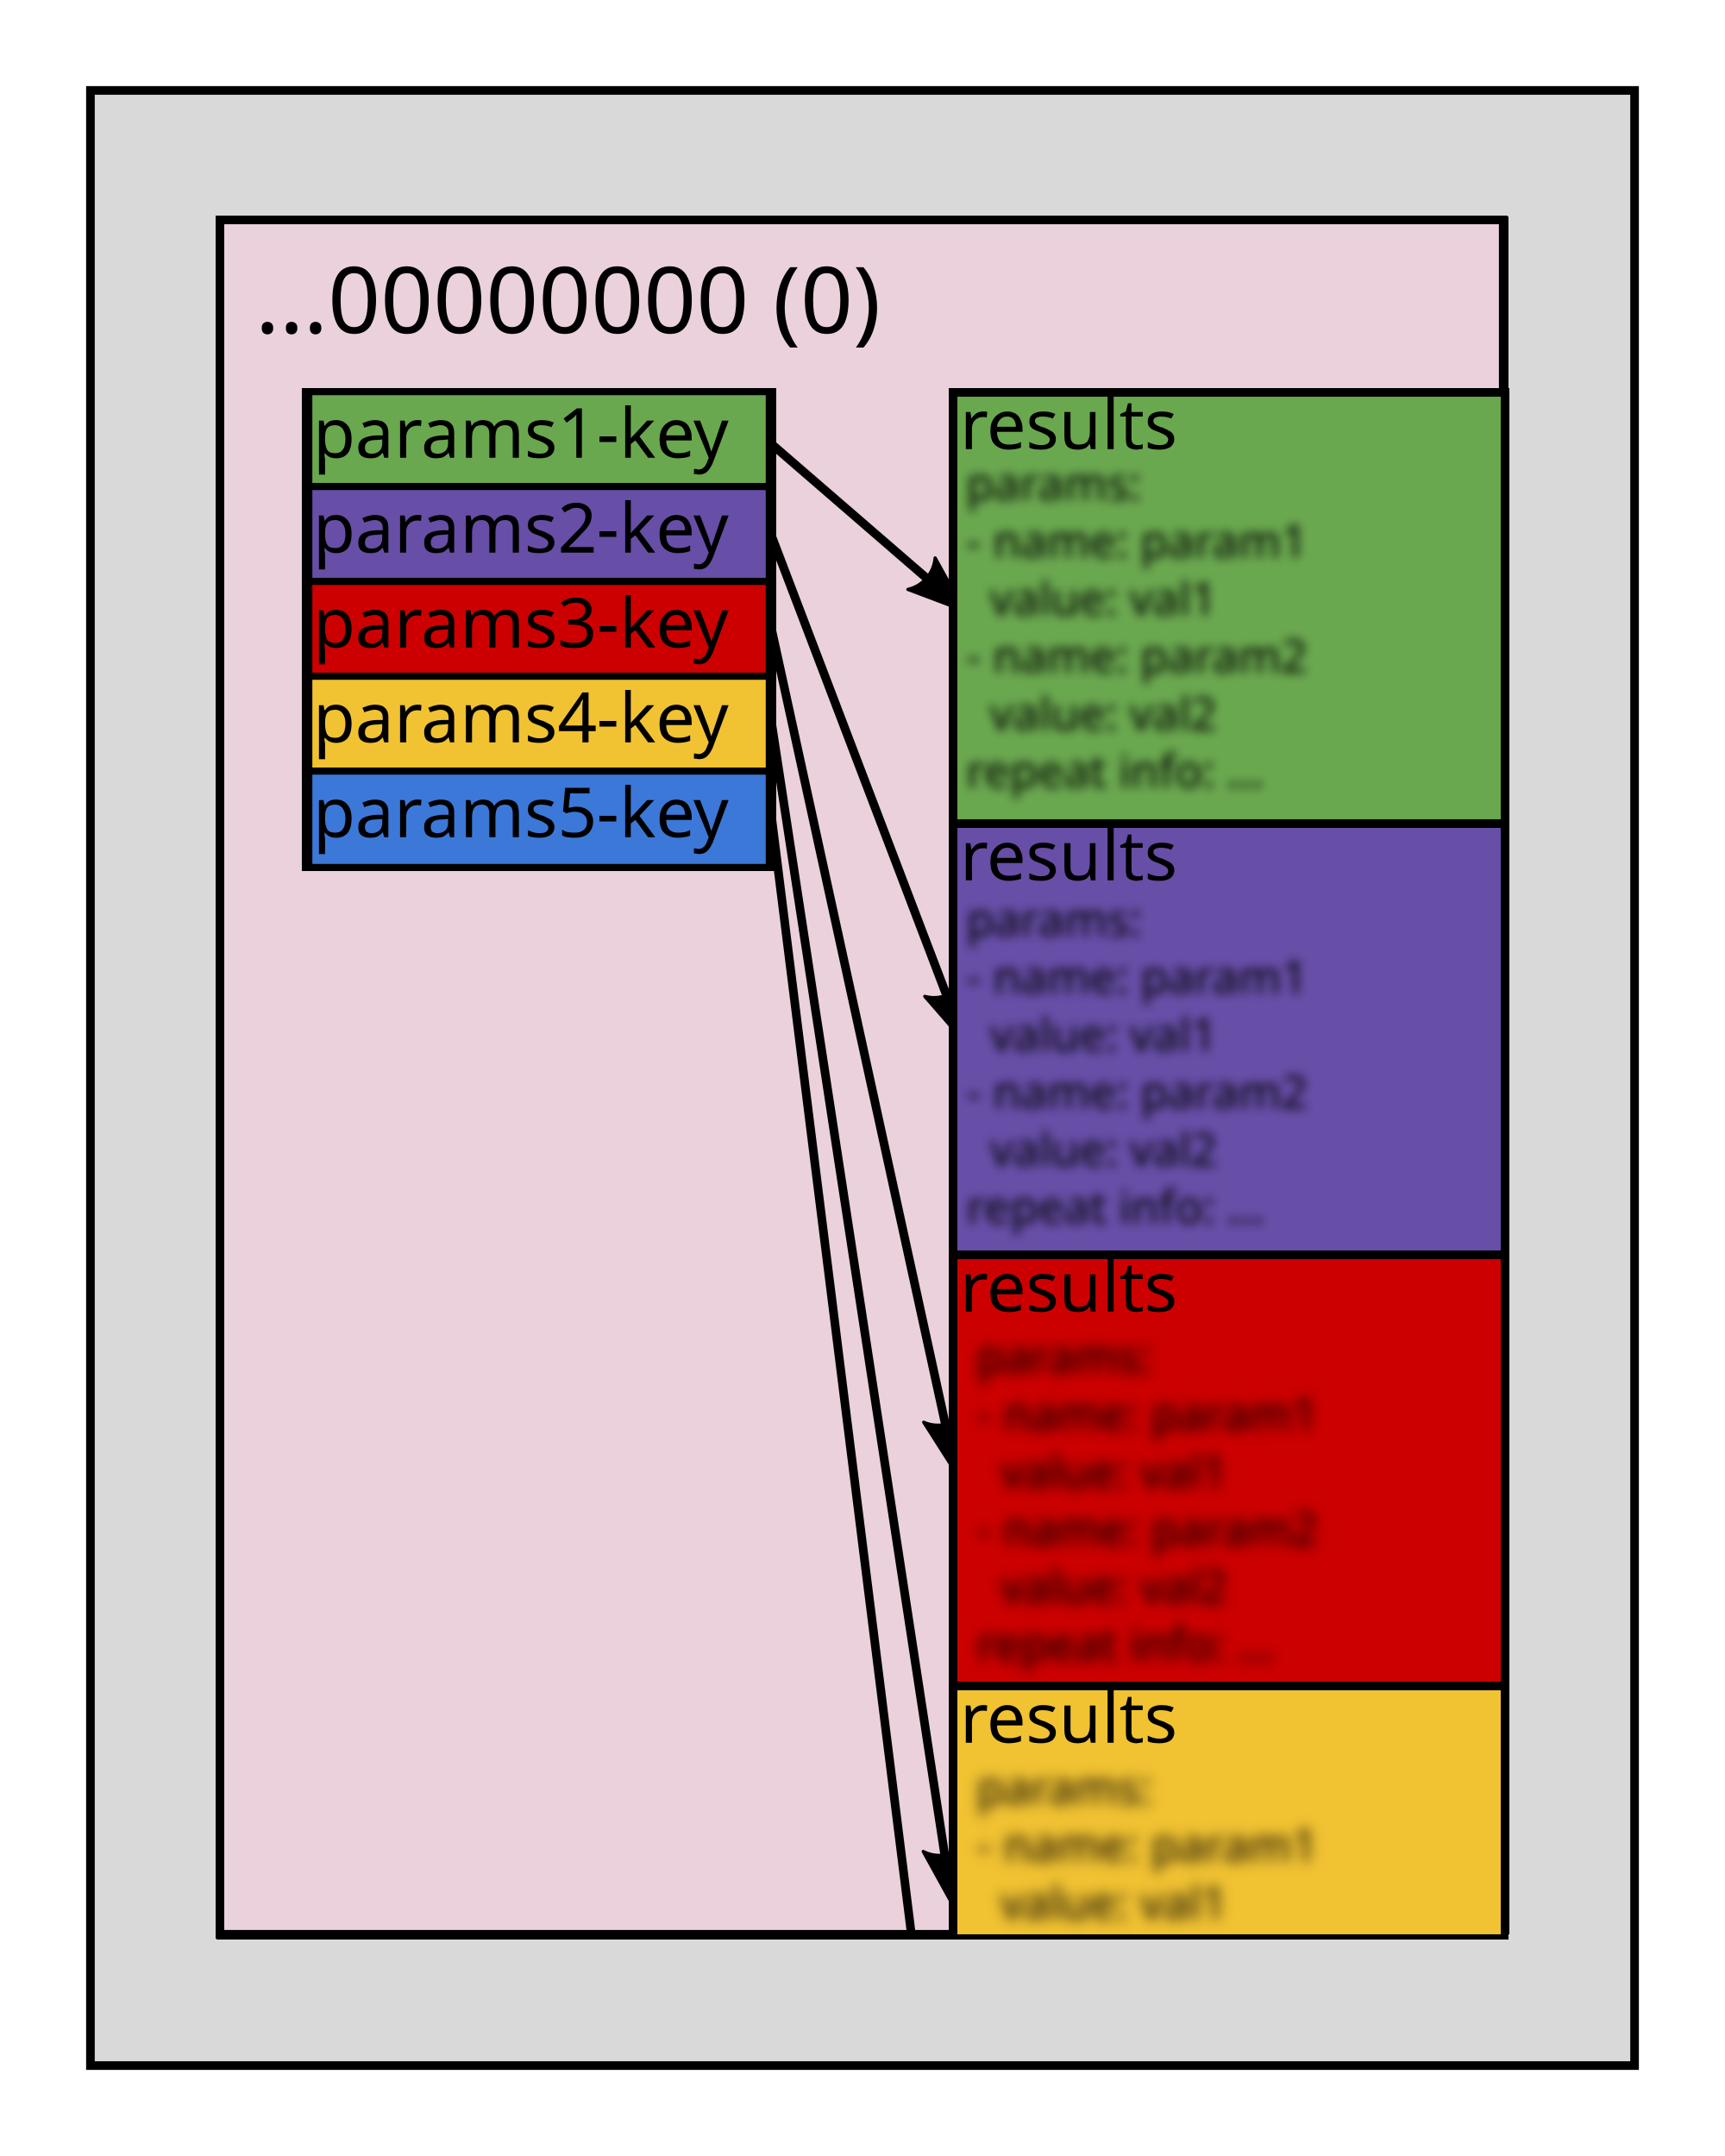
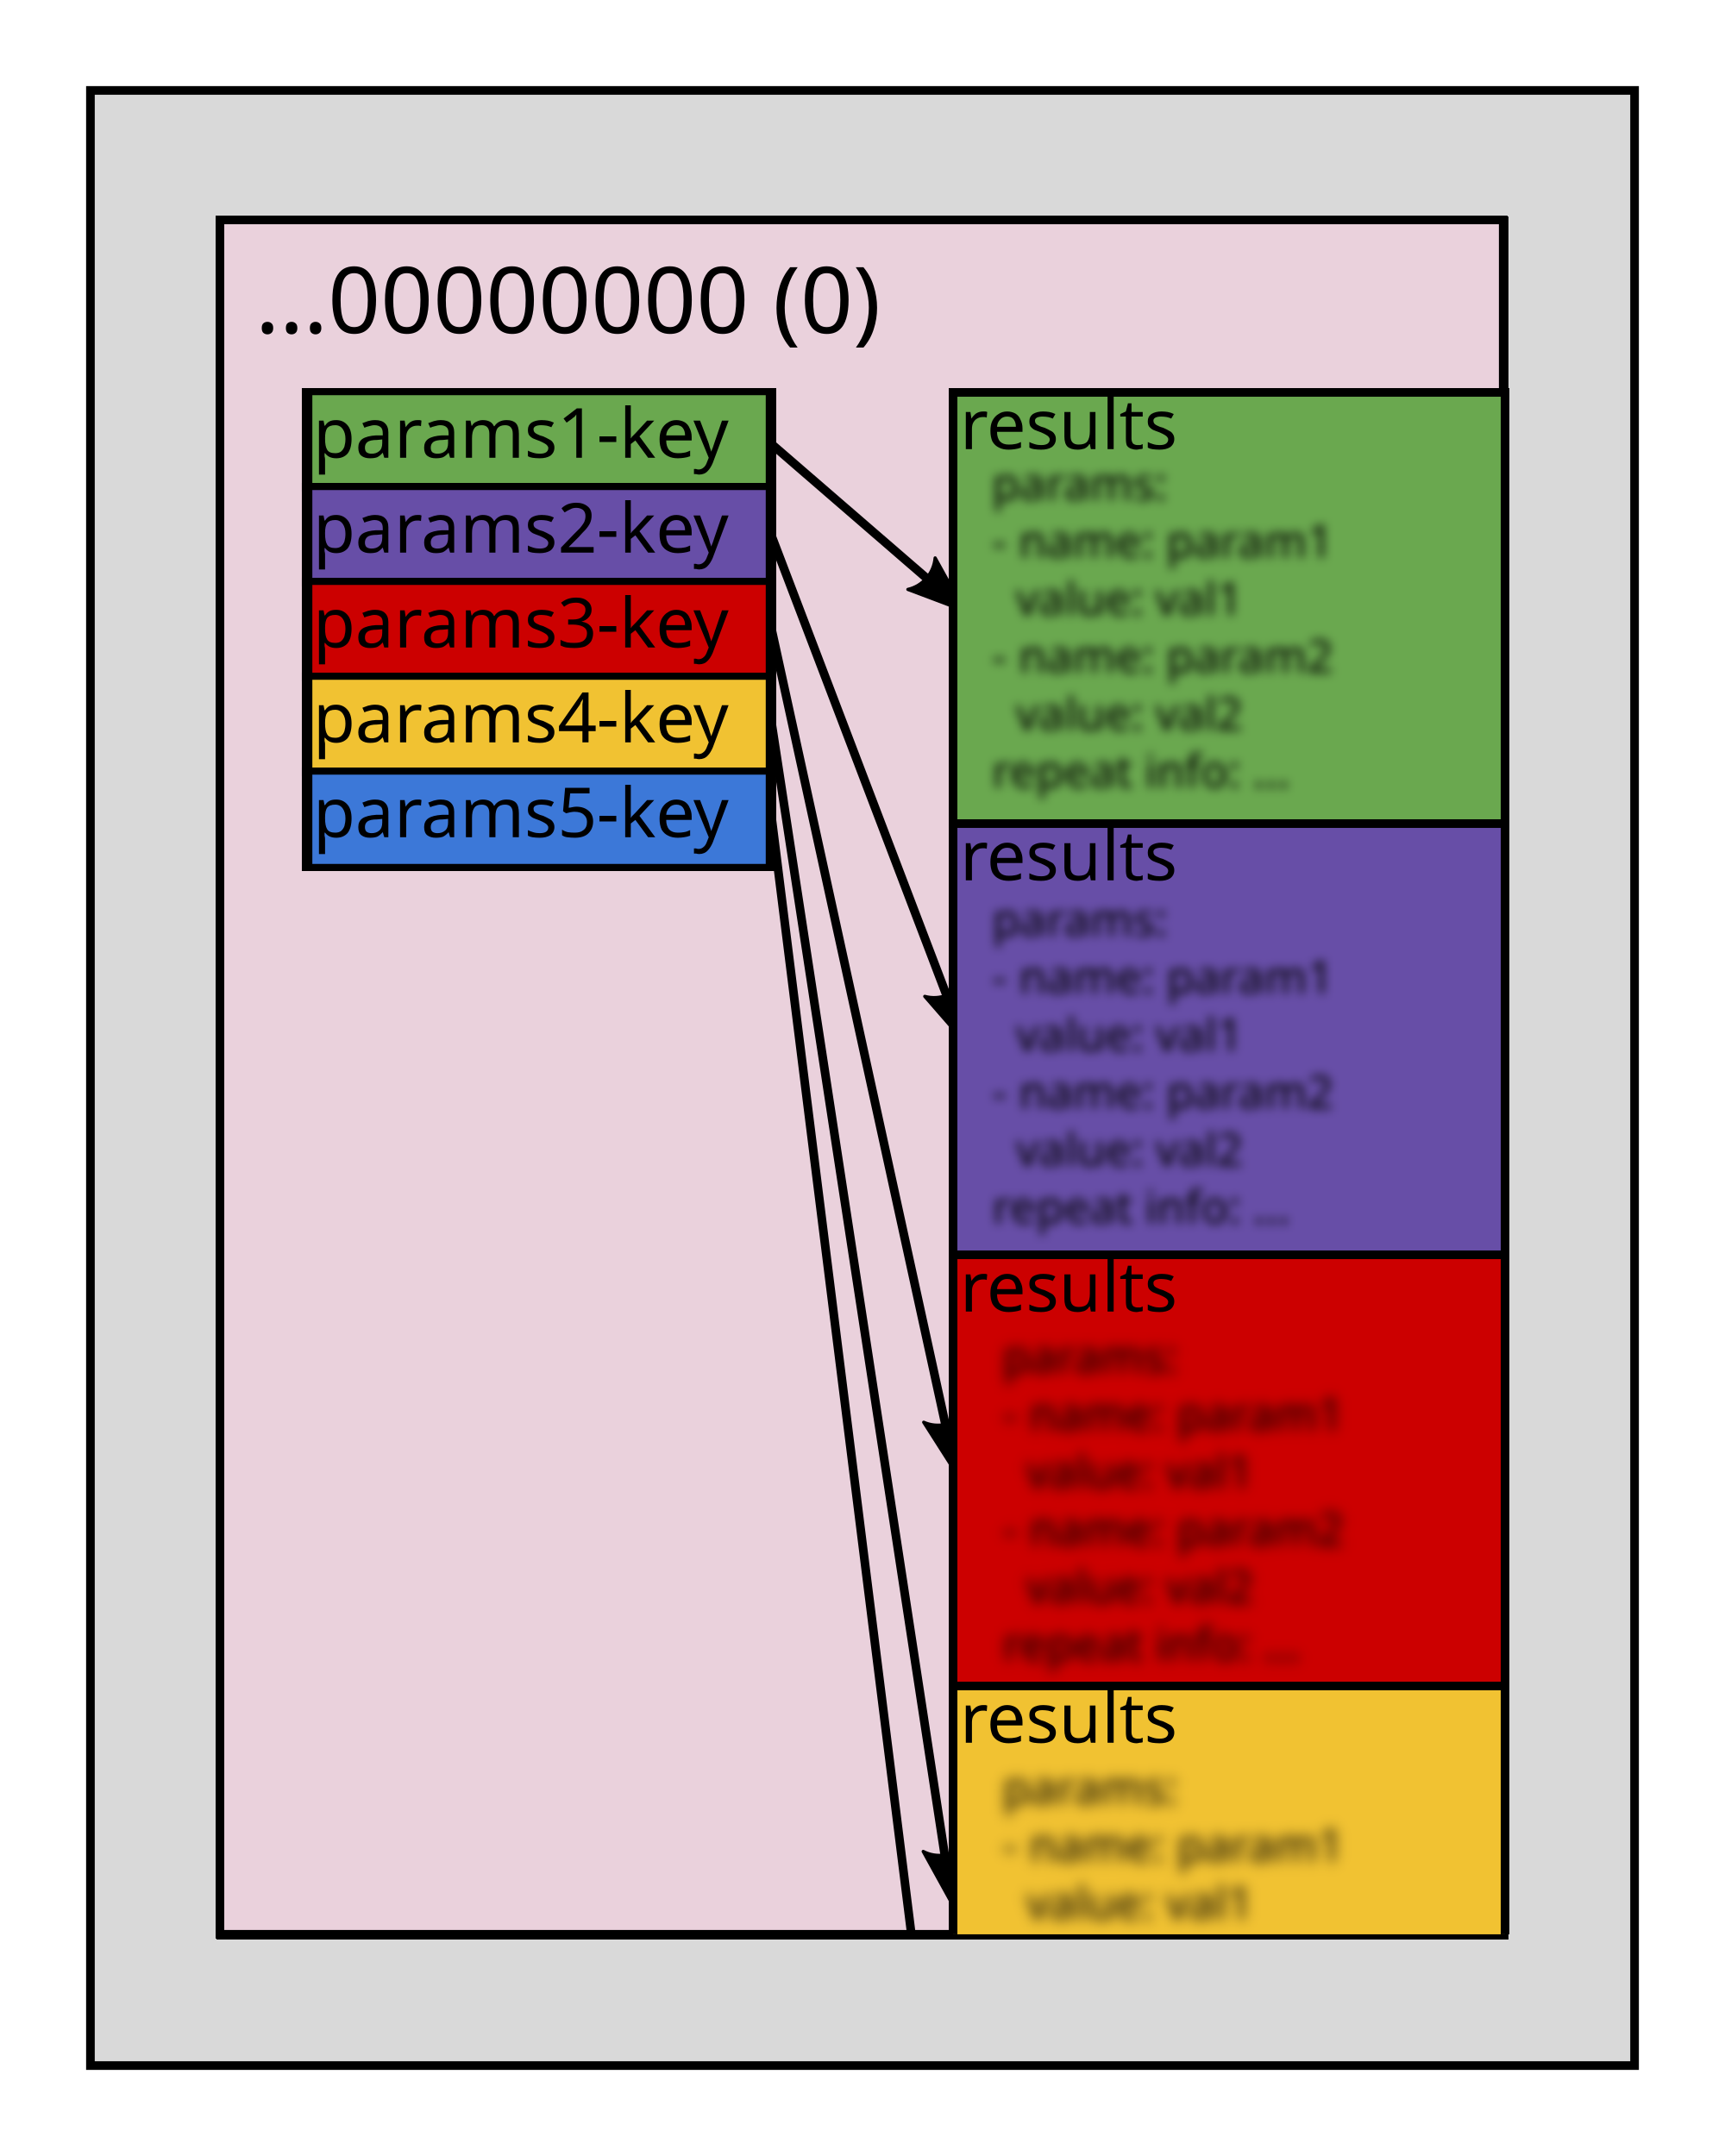
<svg xmlns="http://www.w3.org/2000/svg" width="200" height="250" viewBox="0 0 52.917 66.146" version="1.1" id="svg208">
  <defs id="defs205">
    <marker style="overflow:visible;" id="Arrow2Mend" refX="0.0" refY="0.0" orient="auto">
      <path transform="scale(0.6) rotate(180) translate(0,0)" d="M 8.719,4.034 L -2.207,0.016 L 8.719,-4.002 C 6.973,-1.63 6.983,1.616 8.719,4.034 z " style="stroke:context-stroke;fill-rule:evenodd;fill:context-stroke;stroke-width:0.625;stroke-linejoin:round;" id="path11348" />
    </marker>
    <marker style="overflow:visible" id="Arrow1Lstart" refX="0.0" refY="0.0" orient="auto">
      <path transform="scale(0.8) translate(12.5,0)" style="fill-rule:evenodd;fill:context-stroke;stroke:context-stroke;stroke-width:1.0pt" d="M 0.0,0.0 L 5.0,-5.0 L -12.5,0.0 L 5.0,5.0 L 0.0,0.0 z " id="path11321" />
    </marker>
    <marker style="overflow:visible;" id="Arrow1Lend" refX="0.0" refY="0.0" orient="auto">
      <path transform="scale(0.8) rotate(180) translate(12.5,0)" style="fill-rule:evenodd;fill:context-stroke;stroke:context-stroke;stroke-width:1.0pt;" d="M 0.0,0.0 L 5.0,-5.0 L -12.5,0.0 L 5.0,5.0 L 0.0,0.0 z " id="path11324" />
    </marker>
    <rect x="25.339" y="25.339" width="104.447" height="12.62" id="rect59375" />
    <marker style="overflow:visible" id="Arrow2Mend-9" refX="0" refY="0" orient="auto">
      <path transform="scale(-0.6)" d="M 8.719,4.034 -2.207,0.016 8.719,-4.002 c -1.745,2.372 -1.735,5.617 -6e-7,8.035 z" style="fill:context-stroke;fill-rule:evenodd;stroke:context-stroke;stroke-width:0.625;stroke-linejoin:round" id="path11348-0" />
    </marker>
    <marker style="overflow:visible" id="Arrow2Mend-9-8" refX="0" refY="0" orient="auto">
      <path transform="scale(-0.6)" d="M 8.719,4.034 -2.207,0.016 8.719,-4.002 c -1.745,2.372 -1.735,5.617 -6e-7,8.035 z" style="fill:context-stroke;fill-rule:evenodd;stroke:context-stroke;stroke-width:0.625;stroke-linejoin:round" id="path11348-0-8" />
    </marker>
    <marker style="overflow:visible" id="Arrow2Mend-9-6" refX="0" refY="0" orient="auto">
      <path transform="scale(-0.6)" d="M 8.719,4.034 -2.207,0.016 8.719,-4.002 c -1.745,2.372 -1.735,5.617 -6e-7,8.035 z" style="fill:context-stroke;fill-rule:evenodd;stroke:context-stroke;stroke-width:0.625;stroke-linejoin:round" id="path11348-0-0" />
    </marker>
    <marker style="overflow:visible" id="Arrow2Mend-9-6-1" refX="0" refY="0" orient="auto">
      <path transform="scale(-0.6)" d="M 8.719,4.034 -2.207,0.016 8.719,-4.002 c -1.745,2.372 -1.735,5.617 -6e-7,8.035 z" style="fill:context-stroke;fill-rule:evenodd;stroke:context-stroke;stroke-width:0.625;stroke-linejoin:round" id="path11348-0-0-8" />
    </marker>
    <clipPath clipPathUnits="userSpaceOnUse" id="clipPath16295">
      <rect style="fill:#ead1dc;fill-opacity:1;fill-rule:evenodd;stroke:#000000;stroke-width:0.265;stroke-miterlimit:4;stroke-dasharray:none;stroke-opacity:1" id="rect16297" width="39.367" height="52.597" x="6.747" y="6.747" />
    </clipPath>
    <clipPath clipPathUnits="userSpaceOnUse" id="clipPath16299">
      <rect style="fill:#ead1dc;fill-opacity:1;fill-rule:evenodd;stroke:#000000;stroke-width:0.265;stroke-miterlimit:4;stroke-dasharray:none;stroke-opacity:1" id="rect16301" width="39.367" height="52.597" x="6.747" y="6.747" />
    </clipPath>
    <clipPath clipPathUnits="userSpaceOnUse" id="clipPath16303">
      <rect style="fill:#ead1dc;fill-opacity:1;fill-rule:evenodd;stroke:#000000;stroke-width:0.265;stroke-miterlimit:4;stroke-dasharray:none;stroke-opacity:1" id="rect16305" width="39.367" height="52.597" x="6.747" y="6.747" />
    </clipPath>
    <clipPath clipPathUnits="userSpaceOnUse" id="clipPath16307">
      <rect style="fill:#ead1dc;fill-opacity:1;fill-rule:evenodd;stroke:#000000;stroke-width:0.265;stroke-miterlimit:4;stroke-dasharray:none;stroke-opacity:1" id="rect16309" width="39.367" height="52.597" x="6.747" y="6.747" />
    </clipPath>
    <clipPath clipPathUnits="userSpaceOnUse" id="clipPath16311">
      <rect style="fill:#ead1dc;fill-opacity:1;fill-rule:evenodd;stroke:#000000;stroke-width:0.265;stroke-miterlimit:4;stroke-dasharray:none;stroke-opacity:1" id="rect16313" width="39.367" height="52.597" x="6.747" y="6.747" />
    </clipPath>
    <clipPath clipPathUnits="userSpaceOnUse" id="clipPath16315">
      <rect style="fill:#ead1dc;fill-opacity:1;fill-rule:evenodd;stroke:#000000;stroke-width:0.265;stroke-miterlimit:4;stroke-dasharray:none;stroke-opacity:1" id="rect16317" width="39.367" height="52.597" x="6.747" y="6.747" />
    </clipPath>
    <clipPath clipPathUnits="userSpaceOnUse" id="clipPath16319">
      <rect style="fill:#ead1dc;fill-opacity:1;fill-rule:evenodd;stroke:#000000;stroke-width:0.265;stroke-miterlimit:4;stroke-dasharray:none;stroke-opacity:1" id="rect16321" width="39.367" height="52.597" x="6.747" y="6.747" />
    </clipPath>
    <clipPath clipPathUnits="userSpaceOnUse" id="clipPath16323">
      <rect style="fill:#ead1dc;fill-opacity:1;fill-rule:evenodd;stroke:#000000;stroke-width:0.265;stroke-miterlimit:4;stroke-dasharray:none;stroke-opacity:1" id="rect16325" width="39.367" height="52.597" x="6.747" y="6.747" />
    </clipPath>
    <clipPath clipPathUnits="userSpaceOnUse" id="clipPath16327">
      <rect style="fill:#ead1dc;fill-opacity:1;fill-rule:evenodd;stroke:#000000;stroke-width:0.265;stroke-miterlimit:4;stroke-dasharray:none;stroke-opacity:1" id="rect16329" width="39.367" height="52.597" x="6.747" y="6.747" />
    </clipPath>
    <clipPath clipPathUnits="userSpaceOnUse" id="clipPath16331">
      <rect style="fill:#ead1dc;fill-opacity:1;fill-rule:evenodd;stroke:#000000;stroke-width:0.265;stroke-miterlimit:4;stroke-dasharray:none;stroke-opacity:1" id="rect16333" width="39.367" height="52.597" x="6.747" y="6.747" />
    </clipPath>
    <clipPath clipPathUnits="userSpaceOnUse" id="clipPath16335">
      <rect style="fill:#ead1dc;fill-opacity:1;fill-rule:evenodd;stroke:#000000;stroke-width:0.265;stroke-miterlimit:4;stroke-dasharray:none;stroke-opacity:1" id="rect16337" width="39.367" height="52.597" x="6.747" y="6.747" />
    </clipPath>
    <clipPath clipPathUnits="userSpaceOnUse" id="clipPath16339">
      <rect style="fill:#ead1dc;fill-opacity:1;fill-rule:evenodd;stroke:#000000;stroke-width:0.265;stroke-miterlimit:4;stroke-dasharray:none;stroke-opacity:1" id="rect16341" width="39.367" height="52.597" x="6.747" y="6.747" />
    </clipPath>
    <clipPath clipPathUnits="userSpaceOnUse" id="clipPath16343">
      <rect style="fill:#ead1dc;fill-opacity:1;fill-rule:evenodd;stroke:#000000;stroke-width:0.265;stroke-miterlimit:4;stroke-dasharray:none;stroke-opacity:1" id="rect16345" width="39.367" height="52.597" x="6.747" y="6.747" />
    </clipPath>
    <clipPath clipPathUnits="userSpaceOnUse" id="clipPath16347">
      <rect style="fill:#ead1dc;fill-opacity:1;fill-rule:evenodd;stroke:#000000;stroke-width:0.265;stroke-miterlimit:4;stroke-dasharray:none;stroke-opacity:1" id="rect16349" width="39.367" height="52.597" x="6.747" y="6.747" />
    </clipPath>
    <clipPath clipPathUnits="userSpaceOnUse" id="clipPath16311-8">
      <rect style="fill:#ead1dc;fill-opacity:1;fill-rule:evenodd;stroke:#000000;stroke-width:0.265;stroke-miterlimit:4;stroke-dasharray:none;stroke-opacity:1" id="rect16313-0" width="39.367" height="52.597" x="6.747" y="6.747" />
    </clipPath>
    <clipPath clipPathUnits="userSpaceOnUse" id="clipPath16311-8-6">
      <rect style="fill:#ead1dc;fill-opacity:1;fill-rule:evenodd;stroke:#000000;stroke-width:0.265;stroke-miterlimit:4;stroke-dasharray:none;stroke-opacity:1" id="rect16313-0-8" width="39.367" height="52.597" x="6.747" y="6.747" />
    </clipPath>
    <clipPath clipPathUnits="userSpaceOnUse" id="clipPath16311-8-7">
      <rect style="fill:#ead1dc;fill-opacity:1;fill-rule:evenodd;stroke:#000000;stroke-width:0.265;stroke-miterlimit:4;stroke-dasharray:none;stroke-opacity:1" id="rect16313-0-84" width="39.367" height="52.597" x="6.747" y="6.747" />
    </clipPath>
    <clipPath clipPathUnits="userSpaceOnUse" id="clipPath16311-8-71">
      <rect style="fill:#ead1dc;fill-opacity:1;fill-rule:evenodd;stroke:#000000;stroke-width:0.265;stroke-miterlimit:4;stroke-dasharray:none;stroke-opacity:1" id="rect16313-0-3" width="39.367" height="52.597" x="6.747" y="6.747" />
    </clipPath>
    <filter style="color-interpolation-filters:sRGB" id="filter274" x="-0" y="-0" width="1.001" height="1.001">
      <feGaussianBlur stdDeviation="0.002" id="feGaussianBlur276" />
    </filter>
    <filter style="color-interpolation-filters:sRGB" id="filter274-0" x="-0.028" y="-0.033" width="1.056" height="1.065">
      <feGaussianBlur stdDeviation="0.134" id="feGaussianBlur276-0" />
    </filter>
    <filter style="color-interpolation-filters:sRGB" id="filter274-4" x="-0.028" y="-0.074" width="1.056" height="1.148">
      <feGaussianBlur stdDeviation="0.134" id="feGaussianBlur276-2" />
    </filter>
    <filter style="color-interpolation-filters:sRGB" id="filter5759" x="-0.032" y="-0.009" width="1.091" height="1.024">
      <feGaussianBlur stdDeviation="0.158" id="feGaussianBlur5761" />
    </filter>
  </defs>
  <g id="layer1" style="display:inline">
    <rect style="fill:#d9d9d9;fill-opacity:1;fill-rule:evenodd;stroke:#000000;stroke-width:0.265;stroke-miterlimit:4;stroke-dasharray:none;stroke-opacity:1" id="rect31" width="47.369" height="60.598" x="2.774" y="2.774" />
  </g>
  <g id="layer3" style="display:inline">
    <rect style="fill:#ead1dc;fill-opacity:1;fill-rule:evenodd;stroke:#000000;stroke-width:0.265;stroke-miterlimit:4;stroke-dasharray:none;stroke-opacity:1" id="rect31-1" width="39.367" height="52.597" x="6.775" y="6.775" />
    <rect style="display:inline;fill:#ead1dc;fill-opacity:1;fill-rule:evenodd;stroke:#000000;stroke-width:0.265;stroke-miterlimit:4;stroke-dasharray:none;stroke-opacity:1" id="rect31-1-8" width="39.367" height="52.597" x="6.747" y="6.747" />
    <text xml:space="preserve" transform="matrix(0.2645833,0,0,0.2645866,1.122756,1.015183)" id="text59373" style="font-style:normal;font-variant:normal;font-weight:normal;font-stretch:normal;font-size:10.667px;line-height:1.25;font-family:Menlo;-inkscape-font-specification:Menlo;white-space:pre;shape-inside:url(#rect59375);display:inline;fill:#000000;fill-opacity:1;stroke:none">
-       <tspan x="25.34" y="34.777" id="tspan60828">…00000000 (0)</tspan>
+       <tspan x="25.34" y="34.777" id="tspan24129">…00000000 (0)</tspan>
    </text>
  </g>
  <g id="layer4" style="display:inline">
    <path style="display:inline;fill:none;stroke:#000000;stroke-width:0.265;stroke-linecap:butt;stroke-linejoin:miter;stroke-miterlimit:4;stroke-dasharray:none;stroke-opacity:1;marker-end:url(#Arrow2Mend)" d="m 23.634,13.594 c 5.682,4.915 5.682,4.915 5.682,4.915" id="path11023" />
    <path style="display:inline;fill:none;stroke:#000000;stroke-width:0.265;stroke-linecap:butt;stroke-linejoin:miter;stroke-miterlimit:4;stroke-dasharray:none;stroke-opacity:1;marker-end:url(#Arrow2Mend-9)" d="M 23.672,16.451 C 29.457,31.638 29.457,31.638 29.457,31.638" id="path11023-8" />
    <path style="display:inline;fill:none;stroke:#000000;stroke-width:0.265;stroke-linecap:butt;stroke-linejoin:miter;stroke-miterlimit:4;stroke-dasharray:none;stroke-opacity:1;marker-end:url(#Arrow2Mend-9-8)" d="m 23.677,19.343 c 5.577,25.51 5.577,25.51 5.577,25.51" id="path11023-8-9" />
    <path style="display:inline;fill:none;stroke:#000000;stroke-width:0.265;stroke-linecap:butt;stroke-linejoin:miter;stroke-miterlimit:4;stroke-dasharray:none;stroke-opacity:1;marker-end:url(#Arrow2Mend-9-6)" d="m 23.679,22.245 c 5.481,35.832 5.481,35.832 5.481,35.832" id="path11023-8-0" />
    <path id="path58562" style="display:inline;fill:none;stroke:#000000;stroke-width:1;stroke-linecap:butt;stroke-linejoin:miter;stroke-miterlimit:4;stroke-dasharray:none;stroke-opacity:1" d="M 89.496,95.062 105.697,224.535" transform="scale(0.2645833)" />
  </g>
  <g id="layer2" style="display:inline">
    <rect style="fill:#6aa84f;fill-opacity:1;fill-rule:evenodd;stroke:#000000;stroke-width:0.293;stroke-miterlimit:4;stroke-dasharray:none;stroke-opacity:1" id="rect31-1-3" width="12.965" height="3.97" x="9.392" y="12.038" clip-path="url(#clipPath16347)" transform="matrix(1.097616,0,0,0.7449084,-0.8881984,3.047965)" />
    <rect style="fill:#6aa84f;fill-opacity:1;fill-rule:evenodd;stroke:#000000;stroke-width:0.265;stroke-miterlimit:4;stroke-dasharray:none;stroke-opacity:1" id="rect31-1-3-0" width="16.933" height="13.229" x="26.591" y="12.039" clip-path="url(#clipPath16343)" transform="translate(2.64571)" />
    <rect style="fill:#674ea7;fill-opacity:1;fill-rule:evenodd;stroke:#000000;stroke-width:0.265;stroke-miterlimit:4;stroke-dasharray:none;stroke-opacity:1" id="rect31-1-3-0-1" width="16.933" height="13.229" x="26.591" y="25.268" clip-path="url(#clipPath16339)" transform="translate(2.645917)" />
    <rect style="fill:#cc0000;fill-opacity:1;fill-rule:evenodd;stroke:#000000;stroke-width:0.265;stroke-miterlimit:4;stroke-dasharray:none;stroke-opacity:1" id="rect31-1-3-0-1-6" width="16.933" height="13.229" x="26.591" y="38.497" clip-path="url(#clipPath16335)" transform="translate(2.645834)" />
    <rect style="fill:#f1c232;fill-opacity:1;fill-rule:evenodd;stroke:#000000;stroke-width:0.265;stroke-miterlimit:4;stroke-dasharray:none;stroke-opacity:1" id="rect31-1-3-0-1-4" width="16.933" height="13.229" x="26.591" y="51.726" clip-path="url(#clipPath16331)" transform="translate(2.645831)" />
    <rect style="fill:#674ea7;fill-opacity:1;fill-rule:evenodd;stroke:#000000;stroke-width:0.293;stroke-miterlimit:4;stroke-dasharray:none;stroke-opacity:1" id="rect31-1-3-6" width="12.965" height="3.97" x="9.392" y="16.007" clip-path="url(#clipPath16327)" transform="matrix(1.097616,0,0,0.7449084,-0.8881971,3.002027)" />
    <rect style="fill:#cc0000;fill-opacity:1;fill-rule:evenodd;stroke:#000000;stroke-width:0.293;stroke-miterlimit:4;stroke-dasharray:none;stroke-opacity:1" id="rect31-1-3-4" width="12.965" height="3.97" x="9.392" y="19.976" clip-path="url(#clipPath16323)" transform="matrix(1.097614,0,0,0.7449141,-0.8881649,2.955966)" />
    <rect style="fill:#f1c232;fill-opacity:1;fill-rule:evenodd;stroke:#000000;stroke-width:0.293;stroke-miterlimit:4;stroke-dasharray:none;stroke-opacity:1" id="rect31-1-3-4-2" width="12.965" height="3.97" x="9.392" y="23.944" clip-path="url(#clipPath16319)" transform="matrix(1.097614,0,0,0.7449143,-0.888169,2.91)" />
    <rect style="fill:#3c78d8;fill-opacity:1;fill-rule:evenodd;stroke:#000000;stroke-width:0.293;stroke-miterlimit:4;stroke-dasharray:none;stroke-opacity:1" id="rect31-1-3-4-5" width="12.965" height="3.97" x="9.392" y="27.913" clip-path="url(#clipPath16315)" transform="matrix(1.097614,0,0,0.7449141,-0.8881639,2.864044)" />
    <text xml:space="preserve" style="font-style:normal;font-weight:normal;font-size:2.117px;line-height:1.25;font-family:sans-serif;fill:#000000;fill-opacity:1;stroke:none;stroke-width:0.265" x="9.63" y="14.569" id="text4850" clip-path="url(#clipPath16311)" transform="translate(-0.03186687,-0.5257224)">
      <tspan id="tspan4848" style="font-size:2.117px;stroke-width:0.265" x="9.63" y="14.569">params1-key</tspan>
    </text>
    <text xml:space="preserve" style="font-style:normal;font-weight:normal;font-size:2.117px;line-height:1.25;font-family:sans-serif;display:inline;fill:#000000;fill-opacity:1;stroke:none;stroke-width:0.265" x="9.63" y="14.569" id="text4850-4" clip-path="url(#clipPath16311-8)" transform="translate(19.81188,-0.7903057)">
      <tspan style="font-size:2.117px;stroke-width:0.265" x="9.63" y="14.569" id="tspan21014">results</tspan>
    </text>
    <text xml:space="preserve" style="font-style:normal;font-weight:normal;font-size:2.117px;line-height:1.25;font-family:sans-serif;display:inline;fill:#000000;fill-opacity:1;stroke:none;stroke-width:0.265" x="9.63" y="14.569" id="text4850-4-6" clip-path="url(#clipPath16311-8-6)" transform="translate(19.81188,12.43886)">
      <tspan style="font-size:2.117px;stroke-width:0.265" x="9.63" y="14.569" id="tspan21014-7">results</tspan>
    </text>
    <text xml:space="preserve" style="font-style:normal;font-weight:normal;font-size:2.117px;line-height:1.25;font-family:sans-serif;display:inline;fill:#000000;fill-opacity:1;stroke:none;stroke-width:0.265" x="9.63" y="14.569" id="text4850-4-68" clip-path="url(#clipPath16311-8-7)" transform="translate(19.81188,25.66803)">
      <tspan style="font-size:2.117px;stroke-width:0.265" x="9.63" y="14.569" id="tspan21014-2">results</tspan>
    </text>
    <text xml:space="preserve" style="font-style:normal;font-weight:normal;font-size:2.117px;line-height:1.25;font-family:sans-serif;display:inline;fill:#000000;fill-opacity:1;stroke:none;stroke-width:0.265" x="9.63" y="14.569" id="text4850-4-3" clip-path="url(#clipPath16311-8-71)" transform="translate(19.81188,38.89719)">
      <tspan style="font-size:2.117px;stroke-width:0.265" x="9.63" y="14.569" id="tspan21014-9">results</tspan>
    </text>
    <text xml:space="preserve" style="font-style:normal;font-weight:normal;font-size:2.117px;line-height:1.25;font-family:sans-serif;fill:#000000;fill-opacity:1;stroke:none;stroke-width:0.265" x="9.63" y="18.538" id="text4850-5" clip-path="url(#clipPath16307)" transform="translate(-0.03186687,-1.584053)">
      <tspan id="tspan4848-6" style="font-size:2.117px;stroke-width:0.265" x="9.63" y="18.538">params2-key</tspan>
    </text>
    <text xml:space="preserve" style="font-style:normal;font-weight:normal;font-size:2.117px;line-height:1.25;font-family:sans-serif;fill:#000000;fill-opacity:1;stroke:none;stroke-width:0.265" x="9.63" y="22.507" id="text4850-3" clip-path="url(#clipPath16303)" transform="translate(-0.03186687,-2.642386)">
      <tspan id="tspan4848-0" style="font-size:2.117px;stroke-width:0.265" x="9.63" y="22.507">params3-key</tspan>
    </text>
    <text xml:space="preserve" style="font-style:normal;font-weight:normal;font-size:2.117px;line-height:1.25;font-family:sans-serif;fill:#000000;fill-opacity:1;stroke:none;stroke-width:0.265" x="9.63" y="26.476" id="text4850-7" clip-path="url(#clipPath16299)" transform="translate(-0.03186687,-3.700719)">
      <tspan id="tspan4848-3" style="font-size:2.117px;stroke-width:0.265" x="9.63" y="26.476">params4-key</tspan>
    </text>
    <text xml:space="preserve" style="font-style:normal;font-weight:normal;font-size:2.117px;line-height:1.25;font-family:sans-serif;fill:#000000;fill-opacity:1;stroke:none;stroke-width:0.265" x="9.63" y="30.444" id="text4850-8" clip-path="url(#clipPath16295)" transform="translate(-0.03186687,-4.759053)">
      <tspan id="tspan4848-5" style="font-size:2.117px;stroke-width:0.265" x="9.63" y="30.444">params5-key</tspan>
    </text>
  </g>
  <g id="layer5" style="display:inline;mix-blend-mode:normal;filter:url(#filter5759)">
-     <text xml:space="preserve" style="font-style:normal;font-weight:normal;font-size:1.411px;line-height:1.25;font-family:sans-serif;fill:#000000;fill-opacity:1;stroke:none;stroke-width:0.265" x="29.633" y="15.343" id="text1630-7">
-       <tspan id="tspan1628-0" style="font-size:1.411px;stroke-width:0.265" x="29.633" y="15.343">params:</tspan>
-       <tspan style="font-size:1.411px;stroke-width:0.265" x="29.633" y="17.107" id="tspan21467">- name: param1</tspan>
-       <tspan style="font-size:1.411px;stroke-width:0.265" x="29.633" y="18.871" id="tspan21469">  value: val1</tspan>
-       <tspan style="font-size:1.411px;stroke-width:0.265" x="29.633" y="20.635" id="tspan21471">- name: param2</tspan>
-       <tspan style="font-size:1.411px;stroke-width:0.265" x="29.633" y="22.399" id="tspan21473">  value: val2</tspan>
-       <tspan style="font-size:1.411px;stroke-width:0.265" x="29.633" y="24.163" id="tspan21477">repeat info: ...</tspan>
+     <text xml:space="preserve" style="font-style:normal;font-weight:normal;font-size:1.411px;line-height:1.25;font-family:sans-serif;fill:#000000;fill-opacity:1;stroke:none;stroke-width:0.265" x="30.427" y="15.343" id="text1630-7">
+       <tspan id="tspan1628-0" style="font-size:1.411px;stroke-width:0.265" x="30.427" y="15.343">params:</tspan>
+       <tspan style="font-size:1.411px;stroke-width:0.265" x="30.427" y="17.107" id="tspan21467">- name: param1</tspan>
+       <tspan style="font-size:1.411px;stroke-width:0.265" x="30.427" y="18.871" id="tspan21469">  value: val1</tspan>
+       <tspan style="font-size:1.411px;stroke-width:0.265" x="30.427" y="20.635" id="tspan21471">- name: param2</tspan>
+       <tspan style="font-size:1.411px;stroke-width:0.265" x="30.427" y="22.399" id="tspan21473">  value: val2</tspan>
+       <tspan style="font-size:1.411px;stroke-width:0.265" x="30.427" y="24.163" id="tspan21477">repeat info: ...</tspan>
    </text>
-     <text xml:space="preserve" style="font-style:normal;font-weight:normal;font-size:1.411px;line-height:1.25;font-family:sans-serif;fill:#000000;fill-opacity:1;stroke:none;stroke-width:0.265;filter:url(#filter274)" x="28.096" y="30.933" id="text1630-7-9" transform="matrix(0.9999938,0,0,1,1.541707,-2.21875)">
+     <text xml:space="preserve" style="font-style:normal;font-weight:normal;font-size:1.411px;line-height:1.25;font-family:sans-serif;fill:#000000;fill-opacity:1;stroke:none;stroke-width:0.265;filter:url(#filter274)" x="28.096" y="30.933" id="text1630-7-9" transform="matrix(0.9999938,0,0,1,2.335457,-2.21875)">
      <tspan id="tspan1628-0-5" style="font-size:1.411px;stroke-width:0.265" x="28.096" y="30.933">params:</tspan>
      <tspan style="font-size:1.411px;stroke-width:0.265" x="28.096" y="32.697" id="tspan21467-4">- name: param1</tspan>
      <tspan style="font-size:1.411px;stroke-width:0.265" x="28.096" y="34.461" id="tspan21469-9">  value: val1</tspan>
      <tspan style="font-size:1.411px;stroke-width:0.265" x="28.096" y="36.225" id="tspan21471-1">- name: param2</tspan>
      <tspan style="font-size:1.411px;stroke-width:0.265" x="28.096" y="37.989" id="tspan21473-7">  value: val2</tspan>
      <tspan style="font-size:1.411px;stroke-width:0.265" x="28.096" y="39.753" id="tspan21477-5">repeat info: ...</tspan>
    </text>
-     <text xml:space="preserve" style="font-style:normal;font-weight:normal;font-size:1.411px;line-height:1.25;font-family:sans-serif;fill:#000000;fill-opacity:1;stroke:none;stroke-width:0.265;filter:url(#filter274-0)" x="28.096" y="30.933" id="text1630-7-9-9" transform="matrix(0.9999938,0,0,1,1.85988,11.19026)">
+     <text xml:space="preserve" style="font-style:normal;font-weight:normal;font-size:1.411px;line-height:1.25;font-family:sans-serif;fill:#000000;fill-opacity:1;stroke:none;stroke-width:0.265;filter:url(#filter274-0)" x="28.096" y="30.933" id="text1630-7-9-9" transform="matrix(0.9999938,0,0,1,2.65363,11.19026)">
      <tspan id="tspan1628-0-5-3" style="font-size:1.411px;stroke-width:0.265" x="28.096" y="30.933">params:</tspan>
      <tspan style="font-size:1.411px;stroke-width:0.265" x="28.096" y="32.697" id="tspan21467-4-7">- name: param1</tspan>
      <tspan style="font-size:1.411px;stroke-width:0.265" x="28.096" y="34.461" id="tspan21469-9-5">  value: val1</tspan>
      <tspan style="font-size:1.411px;stroke-width:0.265" x="28.096" y="36.225" id="tspan21471-1-7">- name: param2</tspan>
      <tspan style="font-size:1.411px;stroke-width:0.265" x="28.096" y="37.989" id="tspan21473-7-2">  value: val2</tspan>
      <tspan style="font-size:1.411px;stroke-width:0.265" x="28.096" y="39.753" id="tspan21477-5-7">repeat info: ...</tspan>
    </text>
-     <text xml:space="preserve" style="font-style:normal;font-weight:normal;font-size:1.411px;line-height:1.25;font-family:sans-serif;fill:#000000;fill-opacity:1;stroke:none;stroke-width:0.265;filter:url(#filter274-4)" x="28.096" y="30.933" id="text1630-7-9-1" transform="matrix(0.9999938,0,0,1,1.85988,24.41943)">
+     <text xml:space="preserve" style="font-style:normal;font-weight:normal;font-size:1.411px;line-height:1.25;font-family:sans-serif;fill:#000000;fill-opacity:1;stroke:none;stroke-width:0.265;filter:url(#filter274-4)" x="28.096" y="30.933" id="text1630-7-9-1" transform="matrix(0.9999938,0,0,1,2.65363,24.41943)">
      <tspan id="tspan1628-0-5-9" style="font-size:1.411px;stroke-width:0.265" x="28.096" y="30.933">params:</tspan>
      <tspan style="font-size:1.411px;stroke-width:0.265" x="28.096" y="32.697" id="tspan21467-4-2">- name: param1</tspan>
      <tspan style="font-size:1.411px;stroke-width:0.265" x="28.096" y="34.461" id="tspan21477-5-2">  value: val1</tspan>
    </text>
  </g>
</svg>
